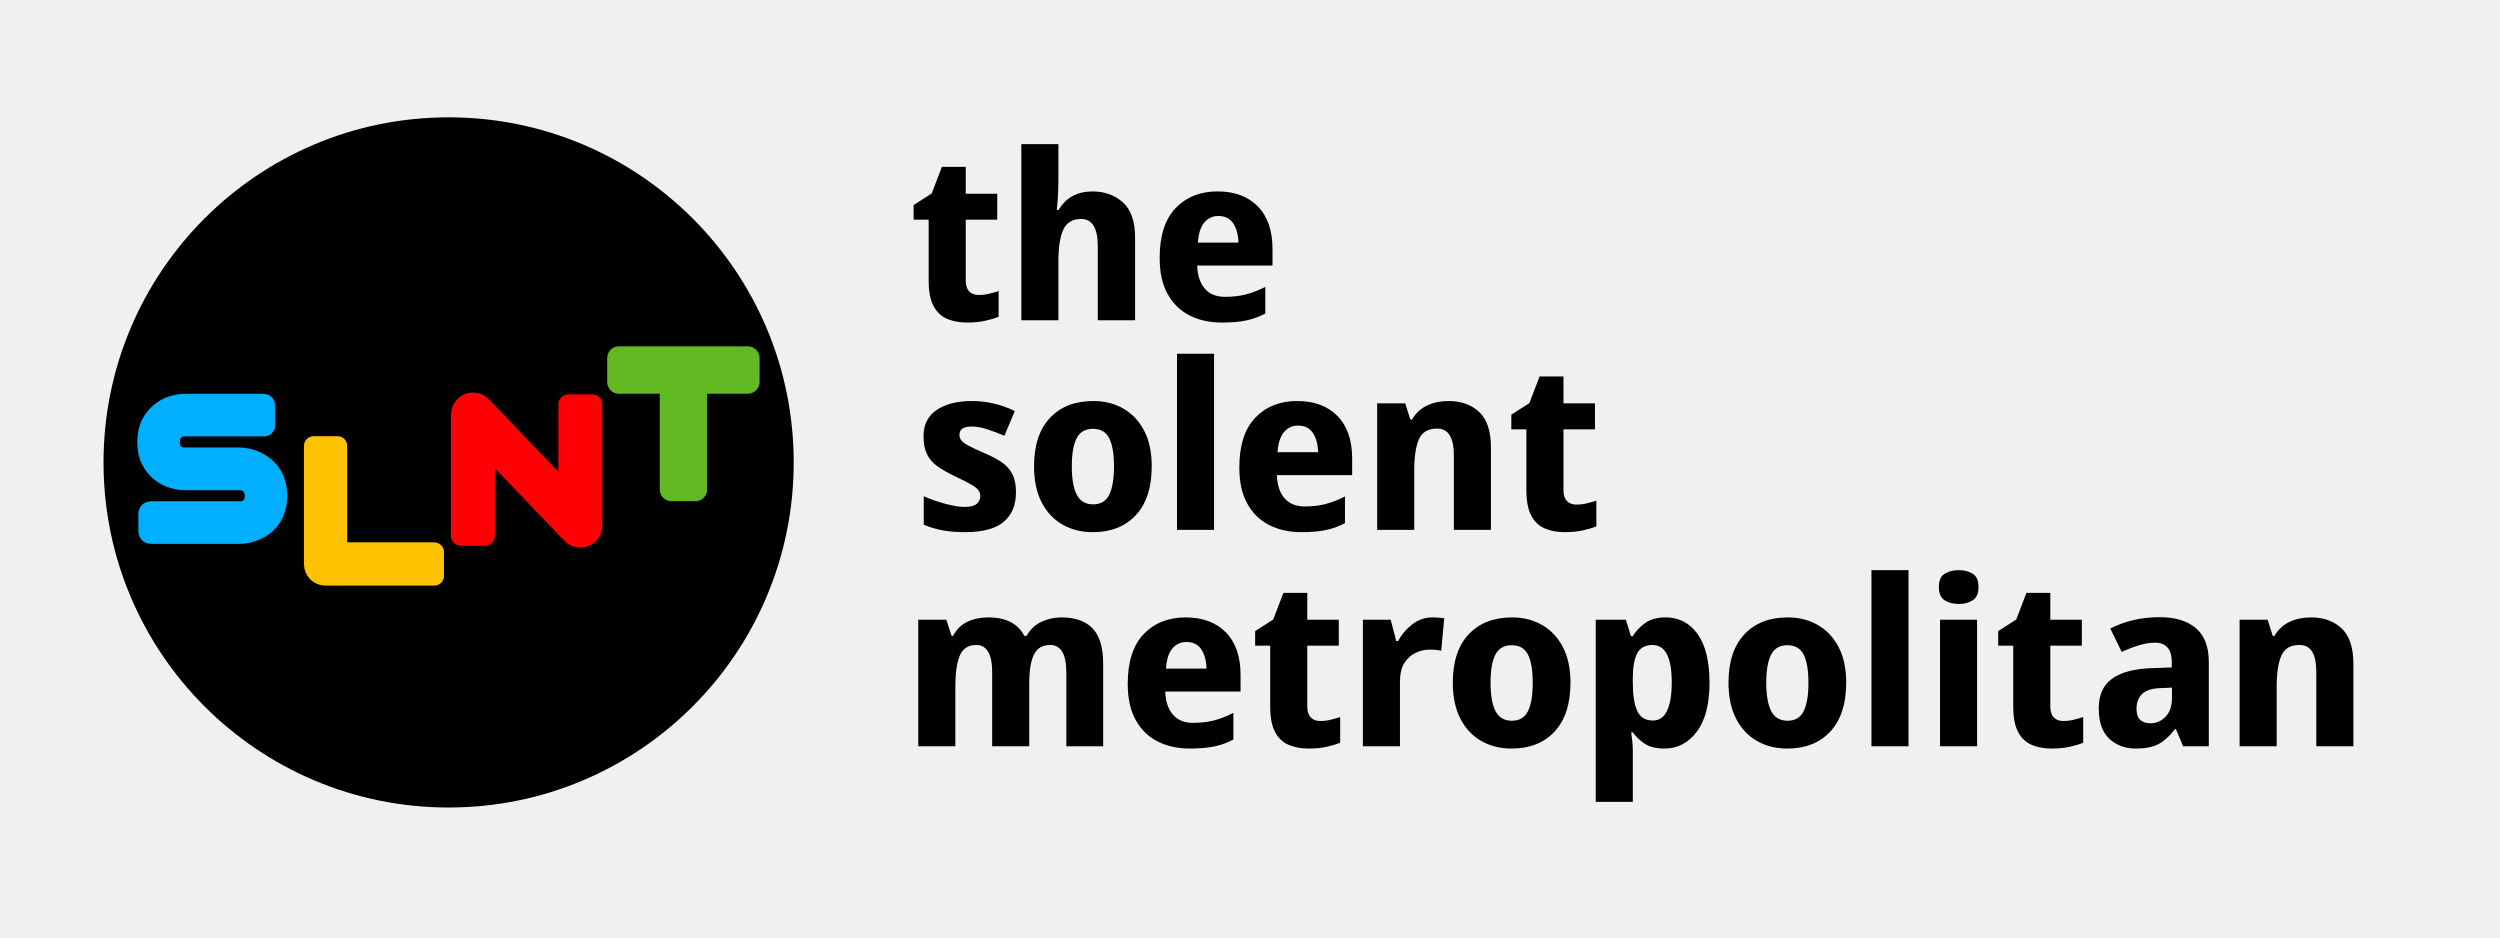
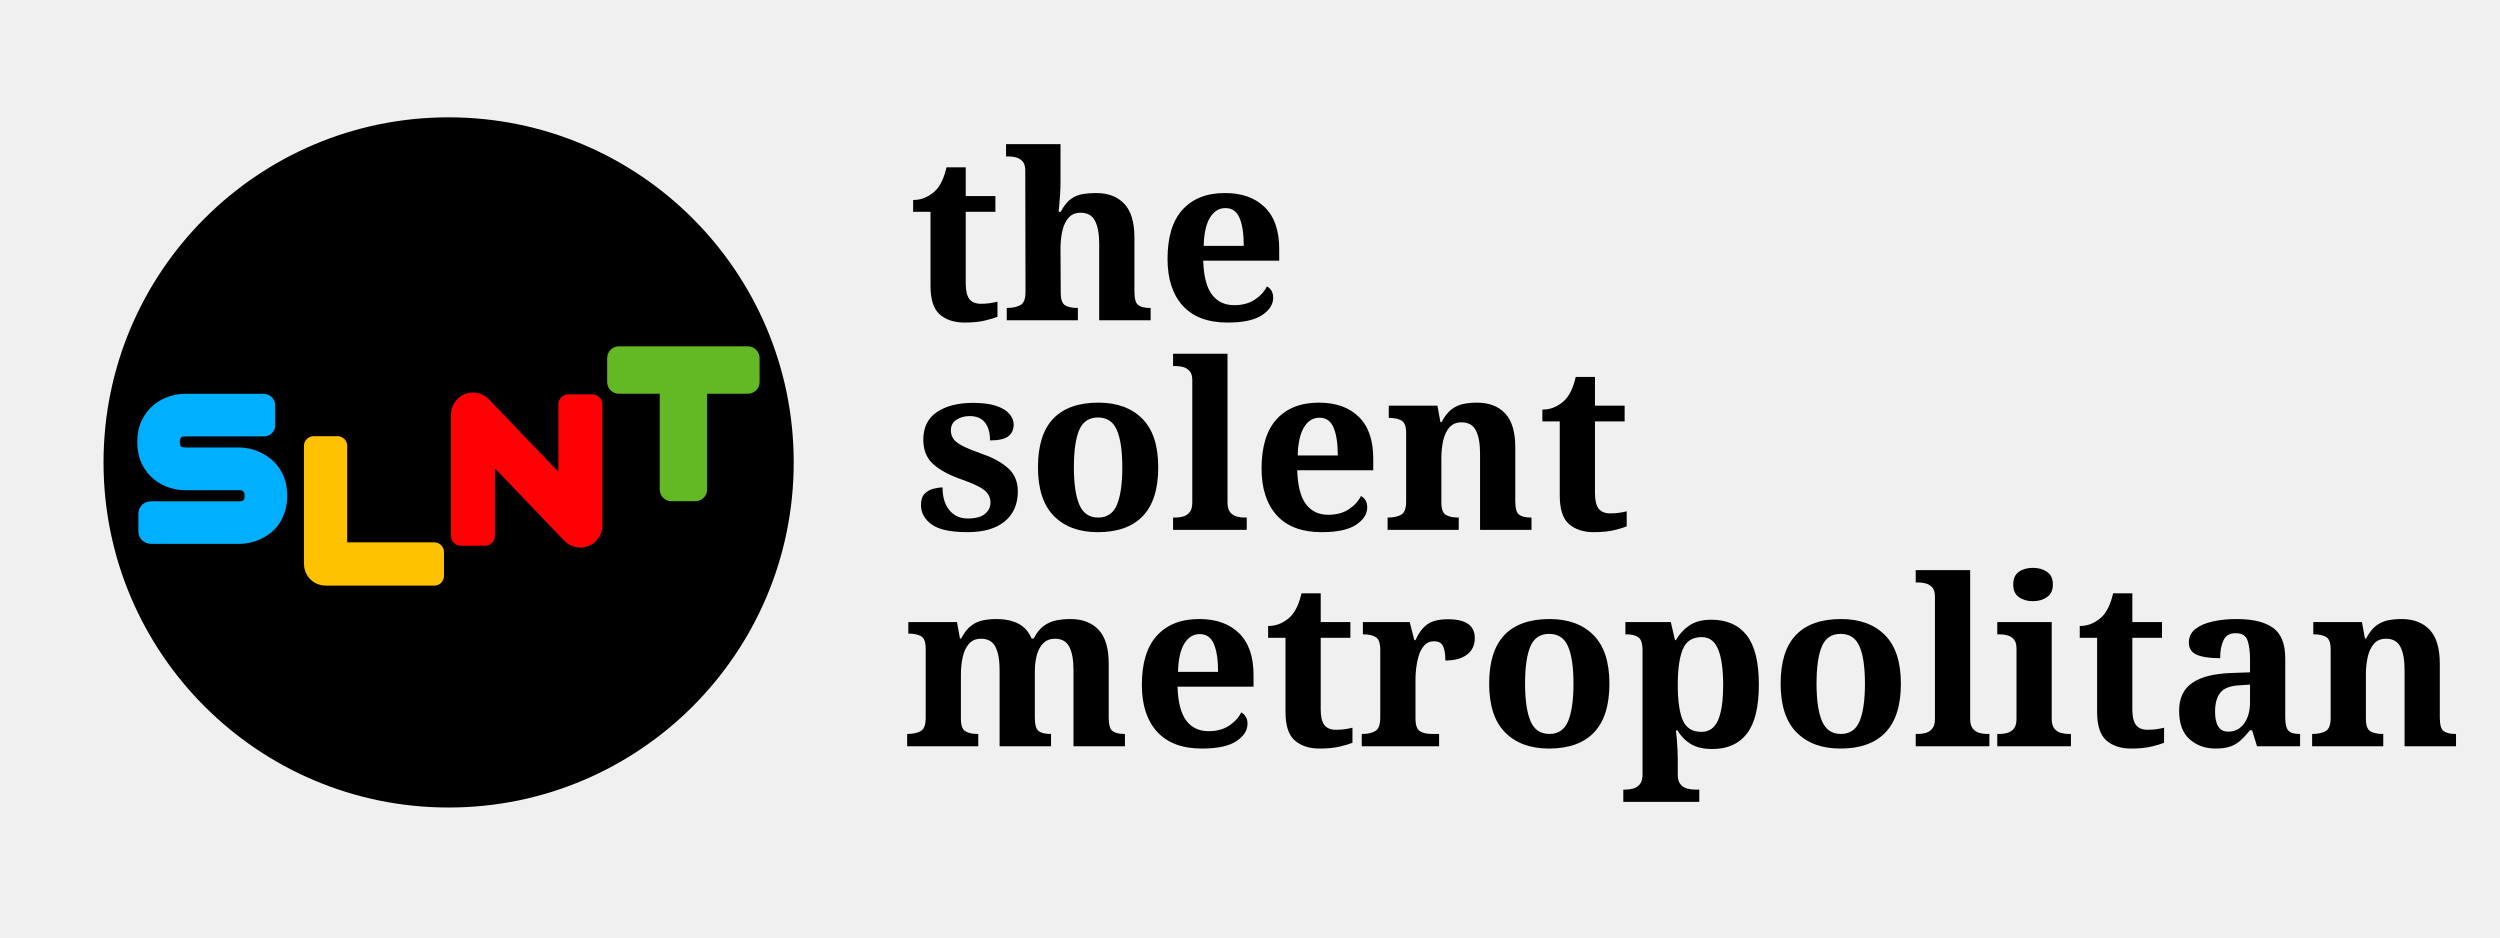
<svg xmlns="http://www.w3.org/2000/svg" width="1920" height="720" viewBox="0 0 1920 720" version="1.1" xml:space="preserve" style="clip-rule:evenodd;fill-rule:evenodd;stroke-linejoin:bevel;stroke-miterlimit:2" id="svg5">
  <defs id="defs5">
    <rect x="4277.595" y="779.19" width="430.675" height="587.043" id="rect6" />
  </defs>
  <circle style="fill:#000000;fill-opacity:1;stroke-width:0.885" id="path7" cx="344.54" cy="355.141" r="265.031" />
  <g transform="matrix(0.5,0,0,0.5,44.27495,155.2783)" id="g2">
    <path d="m 338.225,451.055 c 0,7.219 -0.914,13.711 -2.743,19.476 -1.828,5.766 -4.242,10.852 -7.242,15.258 -3,4.406 -6.515,8.156 -10.547,11.25 -4.031,3.094 -8.203,5.625 -12.515,7.594 -4.313,1.969 -8.696,3.422 -13.149,4.359 -4.453,0.938 -8.648,1.407 -12.586,1.407 H 142.945 c -1.206,0 -2.363,-0.48 -3.216,-1.333 -0.853,-0.853 -1.332,-2.01 -1.332,-3.216 0,-7.07 0,-20.61 0,-27.598 0,-1.171 0.465,-2.294 1.293,-3.123 0.828,-0.828 1.951,-1.293 3.122,-1.293 23.893,0 136.631,0 136.631,0 7.032,0 12.493,-2.062 16.383,-6.187 3.891,-4.125 5.836,-9.657 5.836,-16.594 0,-3.375 -0.515,-6.469 -1.547,-9.281 -1.031,-2.813 -2.508,-5.25 -4.429,-7.313 -1.922,-2.062 -4.266,-3.656 -7.032,-4.781 -2.765,-1.125 -5.836,-1.688 -9.211,-1.688 H 195.35 c -5.907,0 -12.282,-1.054 -19.125,-3.164 -6.844,-2.109 -13.196,-5.508 -19.055,-10.195 -5.859,-4.688 -10.734,-10.828 -14.625,-18.422 -3.891,-7.594 -5.836,-16.875 -5.836,-27.844 0,-10.968 1.945,-20.226 5.836,-27.773 3.891,-7.547 8.766,-13.688 14.625,-18.422 5.859,-4.734 12.211,-8.156 19.055,-10.266 6.843,-2.109 13.218,-3.164 19.125,-3.164 h 120.959 c 1.93,0 3.494,1.564 3.494,3.494 0,7.313 0,24.091 0,30.508 0,1.414 -1.147,2.561 -2.561,2.561 -17.76,0 -121.892,0 -121.892,0 -6.938,0 -12.352,2.109 -16.243,6.328 -3.89,4.219 -5.835,9.797 -5.835,16.734 0,7.032 1.945,12.586 5.835,16.664 3.891,4.079 9.305,6.118 16.243,6.118 h 84.375 c 3.937,0.093 8.109,0.632 12.515,1.617 4.407,0.984 8.789,2.508 13.149,4.57 4.359,2.063 8.508,4.664 12.445,7.805 3.938,3.14 7.43,6.914 10.477,11.32 3.046,4.406 5.461,9.469 7.242,15.188 1.781,5.718 2.672,12.187 2.672,19.406 z" style="fill:#00afff;fill-rule:nonzero;stroke:#00afff;stroke-width:28.82px" id="path1" />
  </g>
  <g transform="matrix(0.5,0,0,0.5,78.88556,97.28226)" id="g3">
    <path d="M 509.247,689.999 H 342.466 c -2.625,0 -5.062,-0.468 -7.312,-1.406 -2.25,-0.937 -4.196,-2.226 -5.836,-3.867 -1.641,-1.641 -2.93,-3.586 -3.867,-5.836 -0.938,-2.25 -1.407,-4.687 -1.407,-7.312 V 490.343 h 36.563 v 163.094 h 148.64 z" style="fill:#ffc200;fill-rule:nonzero;stroke:#ffc200;stroke-width:29.88px;stroke-linejoin:round" id="path2" />
  </g>
  <g transform="matrix(0.5,0,0,0.5,24.6311,13.09427)" id="g4">
    <path d="m 860.441,781.028 c 0,2.625 -0.492,5.063 -1.477,7.313 -0.984,2.25 -2.297,4.195 -3.937,5.836 -1.641,1.64 -3.586,2.929 -5.836,3.867 -2.25,0.937 -4.641,1.406 -7.172,1.406 -2.25,0 -4.524,-0.422 -6.82,-1.266 -2.297,-0.843 -4.336,-2.203 -6.118,-4.078 L 695.488,654.606 V 796.637 H 658.925 V 610.591 c 0,-3.75 1.055,-7.149 3.164,-10.196 2.11,-3.047 4.805,-5.32 8.086,-6.82 3.469,-1.406 7.031,-1.758 10.688,-1.055 3.656,0.703 6.796,2.414 9.421,5.133 L 823.878,737.012 V 594.981 h 36.563 z" style="fill:#ff0004;fill-rule:nonzero;stroke:#ff0004;stroke-width:30.94px;stroke-linejoin:round" id="path3" />
  </g>
  <rect style="fill:#ffffff;fill-opacity:0;stroke-width:0.869" id="rect2" width="4537.325" height="1197.939" x="1171.436" y="-30.503" />
  <g transform="matrix(0.5,0,0,0.5,234.1655,308.6873)" id="g5">
    <path d="M 680.283,-30.734 H 599.704 V 134.359 H 563.142 V -30.734 h -80.719 v -36.563 h 197.86 z" style="fill:#62b924;fill-rule:nonzero;stroke:#62b924;stroke-width:36.24px;stroke-linejoin:round" id="path4" />
  </g>
  <text xml:space="preserve" style="font-size:74.667px;text-align:start;writing-mode:lr-tb;direction:ltr;text-anchor:start;fill:#000000;fill-opacity:1" x="4463.117" y="906.405" id="text7">
    <tspan id="tspan7" x="4463.117" y="906.405" />
  </text>
  <text xml:space="preserve" style="font-size:74.667px;text-align:start;writing-mode:lr-tb;direction:ltr;text-anchor:start;fill:#000000" x="4383.607" y="1261.546" id="text4">
    <tspan id="tspan4" x="4383.607" y="1261.546" style="font-style:normal;font-variant:normal;font-weight:normal;font-stretch:normal;font-size:74.667px;font-family:'Noto Sans';-inkscape-font-specification:'Noto Sans, @wght=700';font-variant-ligatures:normal;font-variant-caps:normal;font-variant-numeric:normal;font-variant-east-asian:normal;font-variation-settings:'wght' 700" />
  </text>
  <text xml:space="preserve" id="text6" style="font-style:normal;font-variant:normal;font-weight:normal;font-stretch:normal;font-size:74.667px;font-family:Sans;-inkscape-font-specification:'Sans, @wght=500';font-variant-ligatures:normal;font-variant-caps:normal;font-variant-numeric:normal;font-variant-east-asian:normal;font-variation-settings:'wght' 500;text-align:start;writing-mode:lr-tb;direction:ltr;white-space:pre;shape-inside:url(#rect6);display:inline;fill:#000000" />
  <text xml:space="preserve" style="font-style:normal;font-variant:normal;font-weight:normal;font-stretch:normal;font-size:53.333px;font-family:'Noto Sans';-inkscape-font-specification:'Noto Sans, @wght=700';font-variant-ligatures:normal;font-variant-caps:normal;font-variant-numeric:normal;font-variant-east-asian:normal;font-variation-settings:'wght' 700;text-align:start;writing-mode:lr-tb;direction:ltr;text-anchor:start;fill:#000000" x="4190.135" y="1034.945" id="text8">
    <tspan id="tspan8" x="4190.135" y="1034.945" />
  </text>
  <text xml:space="preserve" style="font-style:normal;font-variant:normal;font-weight:normal;font-stretch:normal;font-size:53.333px;font-family:'Noto Sans';-inkscape-font-specification:'Noto Sans, @wght=700';font-variant-ligatures:normal;font-variant-caps:normal;font-variant-numeric:normal;font-variant-east-asian:normal;font-variation-settings:'wght' 700;text-align:start;writing-mode:lr-tb;direction:ltr;text-anchor:start;fill:#000000" x="4235.19" y="1048.196" id="text9">
    <tspan id="tspan9" x="4235.19" y="1048.196" />
  </text>
  <text xml:space="preserve" style="font-style:normal;font-variant:normal;font-weight:normal;font-stretch:normal;font-size:53.333px;font-family:'Noto Sans';-inkscape-font-specification:'Noto Sans, @wght=700';font-variant-ligatures:normal;font-variant-caps:normal;font-variant-numeric:normal;font-variant-east-asian:normal;font-variation-settings:'wght' 700;text-align:start;writing-mode:lr-tb;direction:ltr;text-anchor:start;fill:#000000" x="4335.902" y="1213.841" id="text10">
    <tspan id="tspan10" x="4335.902" y="1213.841" />
  </text>
  <text xml:space="preserve" style="font-style:normal;font-variant:normal;font-weight:normal;font-stretch:normal;font-size:53.333px;font-family:'Noto Sans';-inkscape-font-specification:'Noto Sans, @wght=700';font-variant-ligatures:normal;font-variant-caps:normal;font-variant-numeric:normal;font-variant-east-asian:normal;font-variation-settings:'wght' 700;text-align:start;writing-mode:lr-tb;direction:ltr;text-anchor:start;fill:#000000" x="4468.417" y="1163.485" id="text11">
    <tspan id="tspan11" x="4468.417" y="1163.485" />
  </text>
  <text xml:space="preserve" style="font-style:normal;font-variant:normal;font-weight:normal;font-stretch:normal;font-size:24.228px;font-family:'Noto Sans';-inkscape-font-specification:'Noto Sans, @wght=700';font-variant-ligatures:normal;font-variant-caps:normal;font-variant-numeric:normal;font-variant-east-asian:normal;font-variation-settings:'wght' 700;text-align:start;writing-mode:lr-tb;direction:ltr;text-anchor:start;fill:#000000;stroke-width:0.454" x="725.746" y="244.14" id="text12">
    <tspan id="tspan12" x="725.746" y="244.14" style="stroke-width:0.454"> </tspan>
  </text>
-   <text xml:space="preserve" style="font-style:normal;font-variant:normal;font-weight:normal;font-stretch:normal;font-size:177.939px;line-height:0;font-family:'Noto Sans';-inkscape-font-specification:'Noto Sans, @wght=700';font-variant-ligatures:normal;font-variant-caps:normal;font-variant-numeric:normal;font-variant-east-asian:normal;font-variation-settings:'wght' 700;text-align:start;writing-mode:lr-tb;direction:ltr;text-anchor:start;fill:#000000;stroke-width:3.336" x="697.553" y="245.94" id="text13">
-     <tspan id="tspan13" x="697.553" y="245.94" style="font-style:normal;font-variant:normal;font-weight:bold;font-stretch:normal;font-size:177.939px;line-height:0px;font-family:'Noto Sans Display';-inkscape-font-specification:'Noto Sans Display, Bold';font-variant-ligatures:normal;font-variant-caps:normal;font-variant-numeric:normal;font-variant-east-asian:normal;writing-mode:lr-tb;stroke-width:3.336">the</tspan>
+   <text xml:space="preserve" style="font-style:normal;font-variant:normal;font-weight:bold;font-stretch:normal;font-size:177.939px;line-height:0;font-family:'Noto Serif';-inkscape-font-specification:'Noto Serif, Bold';font-variant-ligatures:normal;font-variant-caps:normal;font-variant-numeric:normal;font-variant-east-asian:normal;text-align:start;writing-mode:lr-tb;direction:ltr;text-anchor:start;fill:#000000;stroke-width:3.336" x="697.553" y="245.94" id="text13">
+     <tspan id="tspan13" x="697.553" y="245.94" style="font-style:normal;font-variant:normal;font-weight:bold;font-stretch:normal;font-size:177.939px;line-height:0px;font-family:'Noto Serif';-inkscape-font-specification:'Noto Serif, Bold';font-variant-ligatures:normal;font-variant-caps:normal;font-variant-numeric:normal;font-variant-east-asian:normal;writing-mode:lr-tb;stroke-width:3.336">the</tspan>
  </text>
-   <text xml:space="preserve" style="font-style:normal;font-variant:normal;font-weight:bold;font-stretch:normal;font-size:177.939px;line-height:0px;font-family:'Noto Sans Display';-inkscape-font-specification:'Noto Sans Display, Bold';font-variant-ligatures:normal;font-variant-caps:normal;font-variant-numeric:normal;font-variant-east-asian:normal;text-align:start;writing-mode:lr-tb;direction:ltr;text-anchor:start;fill:#000000;stroke-width:3.336" x="701.974" y="406.92" id="text14">
-     <tspan id="tspan14" x="701.974" y="406.92" style="stroke-width:3.336">solent</tspan>
+   <text xml:space="preserve" style="font-style:normal;font-variant:normal;font-weight:bold;font-stretch:normal;font-size:177.939px;line-height:0px;font-family:'Noto Serif';-inkscape-font-specification:'Noto Serif, Bold';font-variant-ligatures:normal;font-variant-caps:normal;font-variant-numeric:normal;font-variant-east-asian:normal;text-align:start;writing-mode:lr-tb;direction:ltr;text-anchor:start;fill:#000000;stroke-width:3.336" x="701.974" y="406.92" id="text14">
+     <tspan id="tspan14" x="701.974" y="406.92" style="stroke-width:3.336;-inkscape-font-specification:'Noto Serif, Bold';font-family:'Noto Serif';font-weight:bold;font-style:normal;font-stretch:normal;font-variant:normal;font-size:177.939px;font-variant-ligatures:normal;font-variant-caps:normal;font-variant-numeric:normal;font-variant-east-asian:normal">solent</tspan>
  </text>
-   <text xml:space="preserve" style="font-style:normal;font-variant:normal;font-weight:bold;font-stretch:normal;font-size:177.939px;line-height:0px;font-family:'Noto Sans Display';-inkscape-font-specification:'Noto Sans Display, Bold';font-variant-ligatures:normal;font-variant-caps:normal;font-variant-numeric:normal;font-variant-east-asian:normal;text-align:start;writing-mode:lr-tb;direction:ltr;text-anchor:start;fill:#000000;stroke-width:3.336" x="693.132" y="573.108" id="text15">
-     <tspan id="tspan15" x="693.132" y="573.108" style="stroke-width:3.336">metropolitan</tspan>
+   <text xml:space="preserve" style="font-style:normal;font-variant:normal;font-weight:bold;font-stretch:normal;font-size:177.939px;line-height:0px;font-family:'Noto Serif';-inkscape-font-specification:'Noto Serif, Bold';font-variant-ligatures:normal;font-variant-caps:normal;font-variant-numeric:normal;font-variant-east-asian:normal;text-align:start;writing-mode:lr-tb;direction:ltr;text-anchor:start;fill:#000000;stroke-width:3.336" x="693.132" y="573.108" id="text15">
+     <tspan id="tspan15" x="693.132" y="573.108" style="stroke-width:3.336;-inkscape-font-specification:'Noto Serif, Bold';font-family:'Noto Serif';font-weight:bold;font-style:normal;font-stretch:normal;font-variant:normal;font-size:177.939px;font-variant-ligatures:normal;font-variant-caps:normal;font-variant-numeric:normal;font-variant-east-asian:normal">metropolitan</tspan>
  </text>
</svg>
